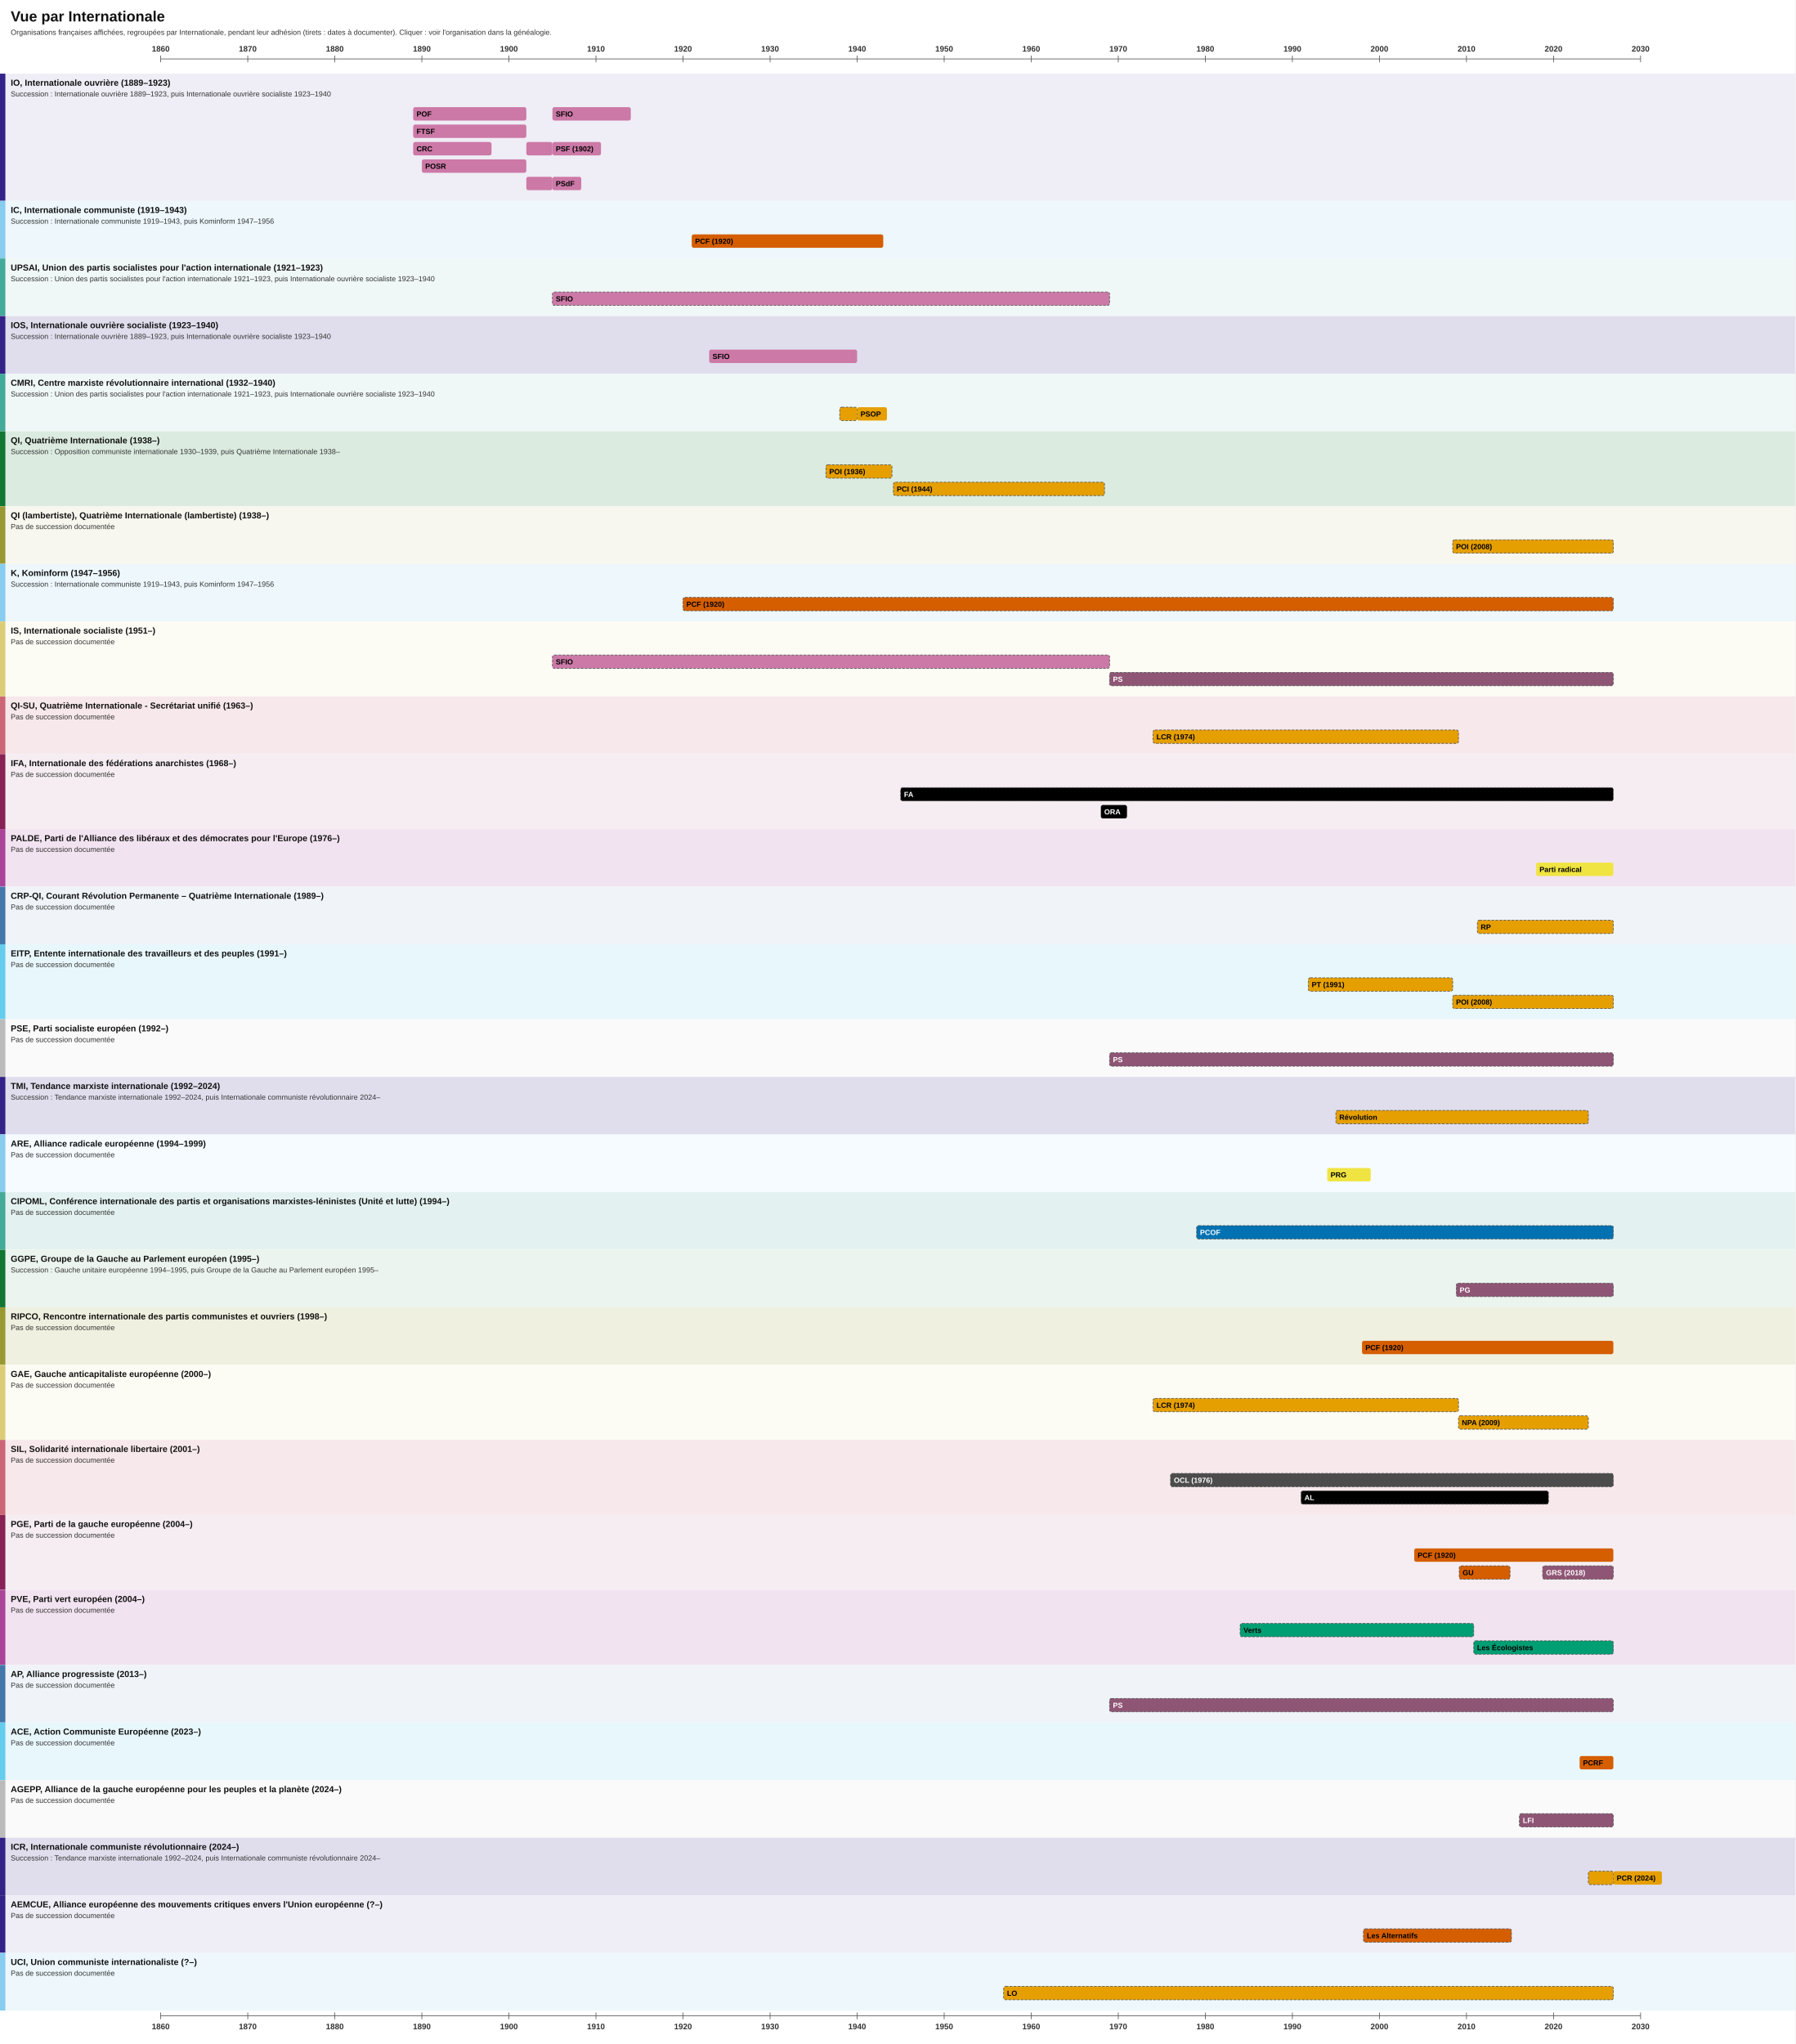
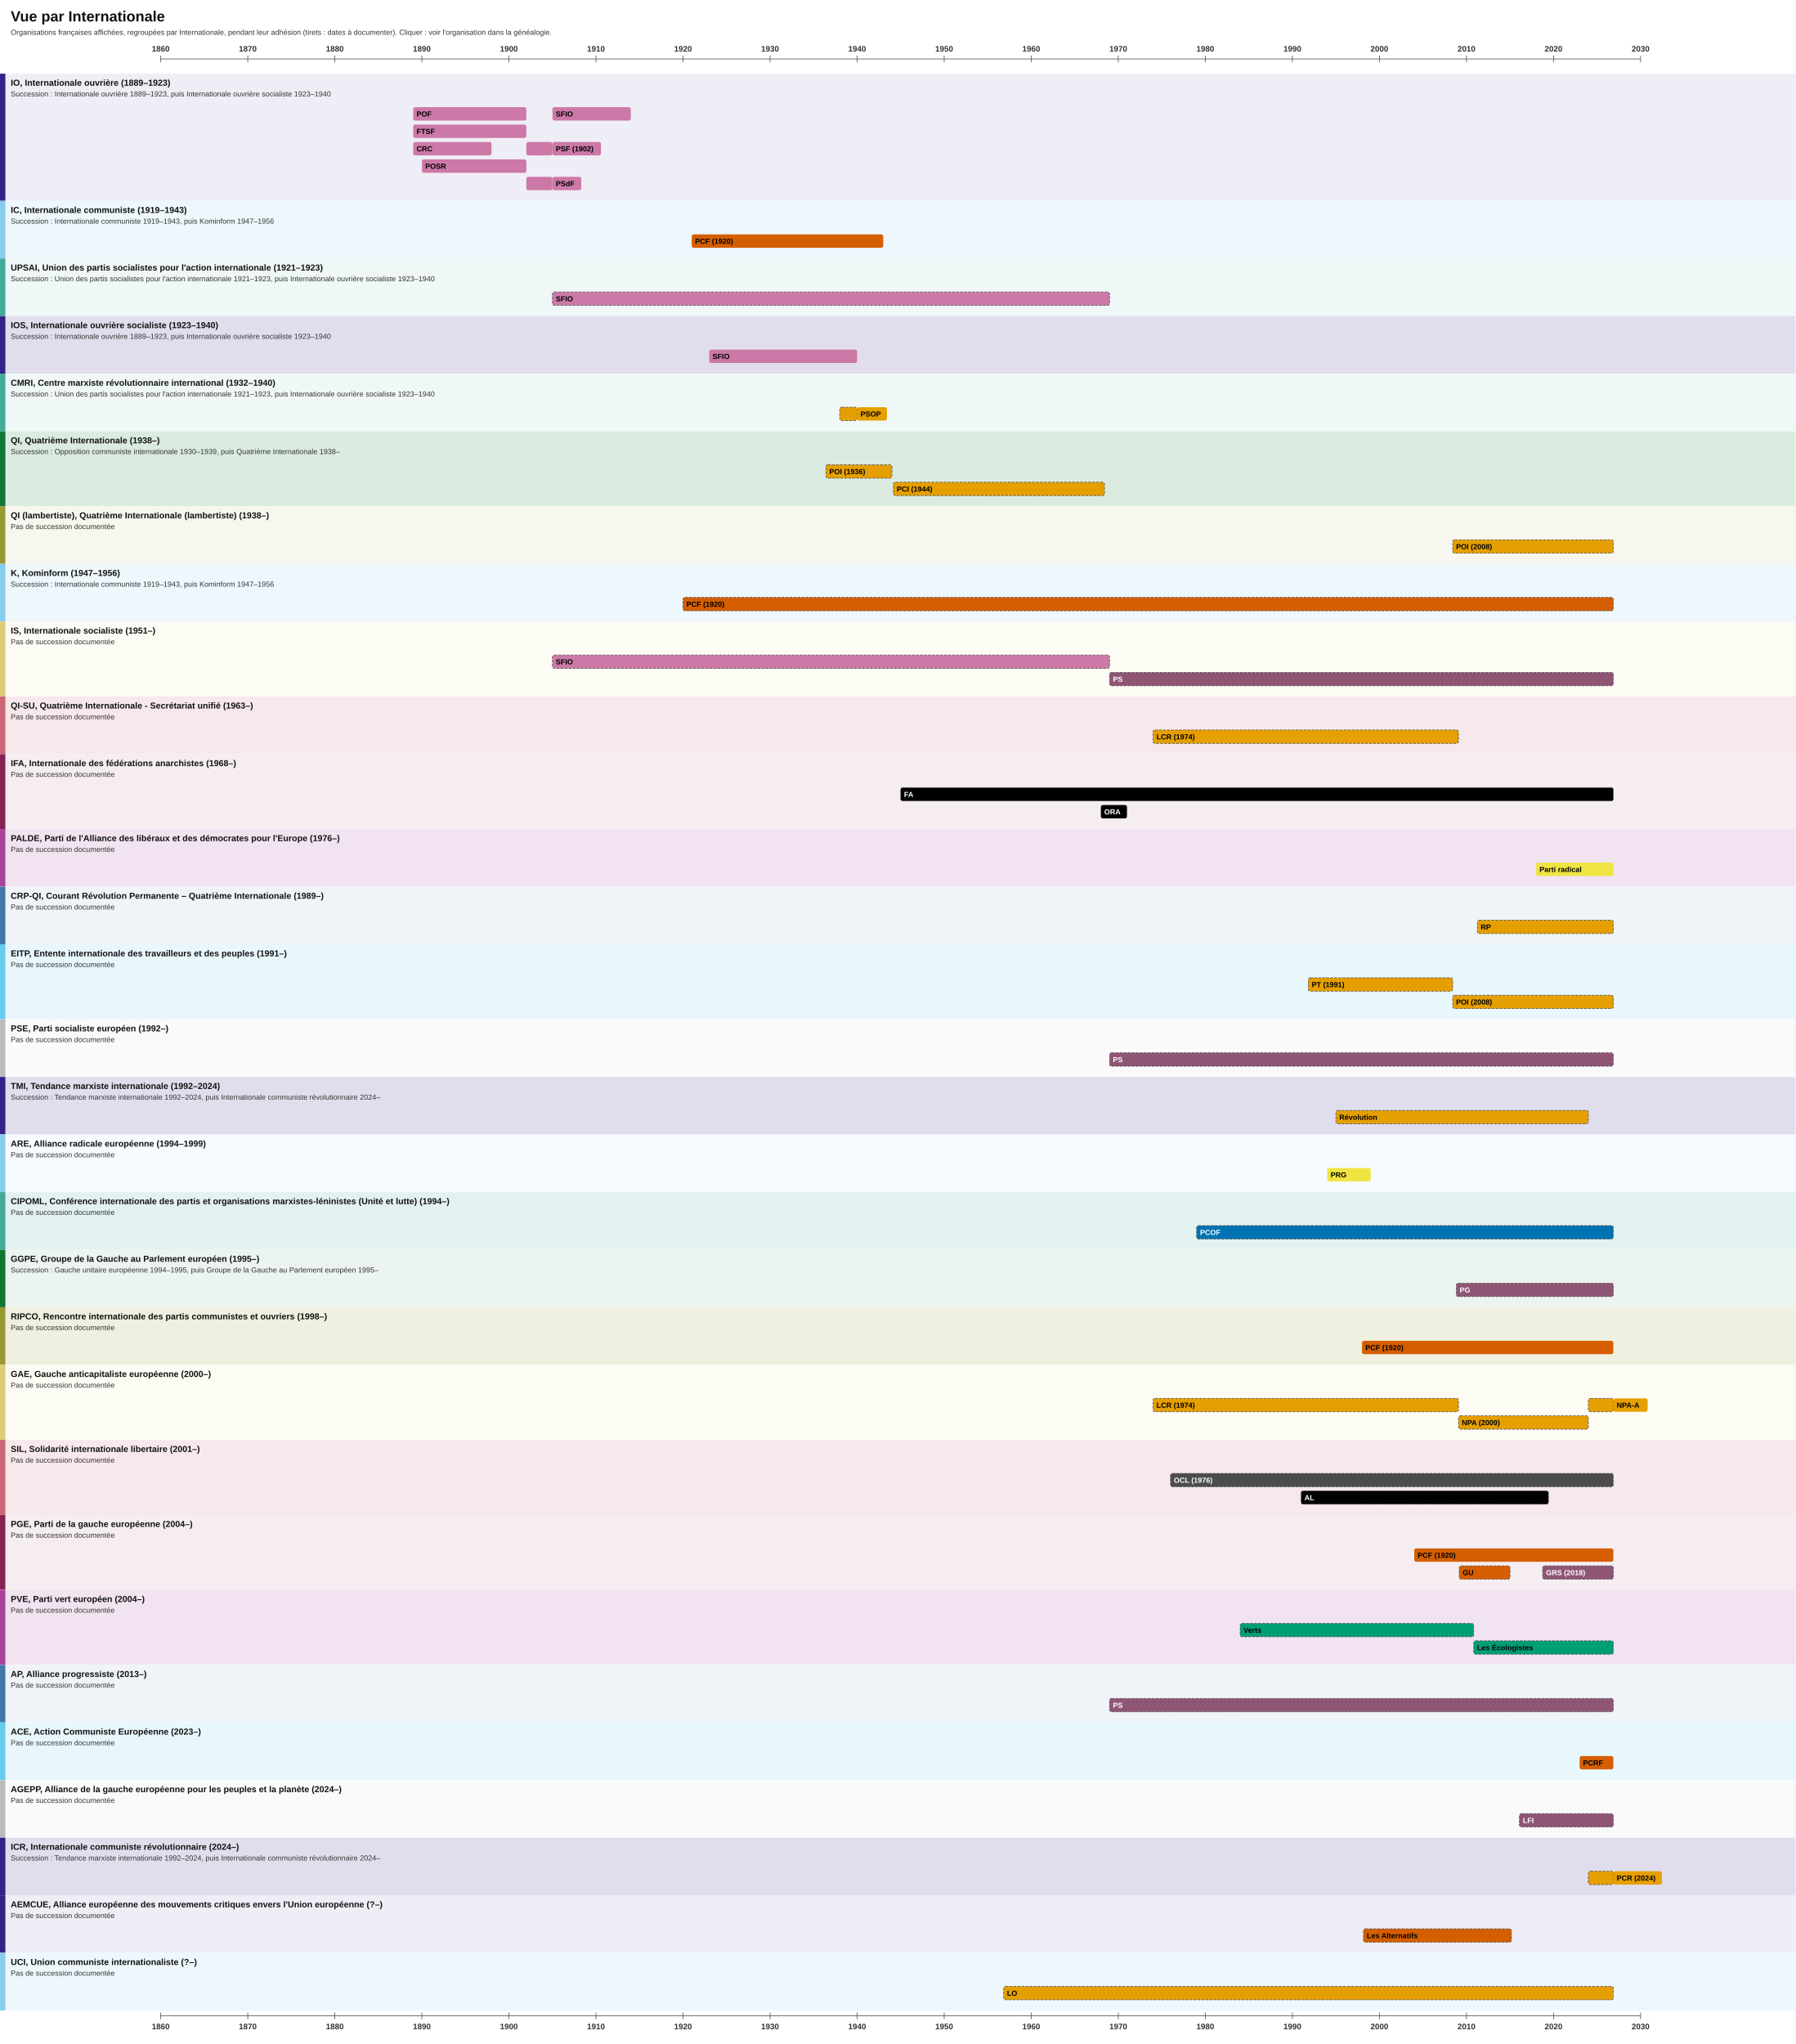
<svg xmlns="http://www.w3.org/2000/svg" id="vue-inter" width="2681" height="3052" viewBox="0 0 2681 3052" font-family="Arial, Helvetica, sans-serif">
  <rect width="2681" height="3052" fill="#FFFFFF" />
  <text x="16.0" y="32.0" font-size="22" font-family="Arial, Helvetica, sans-serif" font-weight="bold" fill="#111111" text-anchor="start" class="legende-t">Vue par Internationale</text>
  <text x="16.0" y="52.0" font-size="11" font-family="Arial, Helvetica, sans-serif" fill="#333333" text-anchor="start" class="legende-t">Organisations françaises affichées, regroupées par Internationale, pendant leur adhésion (tirets : dates à documenter). Cliquer : voir l'organisation dans la généalogie.</text>
  <line x1="240.0" x2="2450.0" y1="88" y2="88" stroke="#555555" />
  <line x1="240.0" x2="2450.0" y1="3010" y2="3010" stroke="#555555" />
  <line x1="240.0" x2="240.0" y1="83" y2="93" stroke="#555555" />
  <text x="240.0" y="77.0" font-size="12" font-family="Arial, Helvetica, sans-serif" font-weight="bold" fill="#333333" text-anchor="middle" class="axe-t">1860</text>
  <line x1="240.0" x2="240.0" y1="3005" y2="3015" stroke="#555555" />
  <text x="240.0" y="3030.0" font-size="12" font-family="Arial, Helvetica, sans-serif" font-weight="bold" fill="#333333" text-anchor="middle" class="axe-t">1860</text>
  <line x1="370.0" x2="370.0" y1="83" y2="93" stroke="#555555" />
  <text x="370.0" y="77.0" font-size="12" font-family="Arial, Helvetica, sans-serif" font-weight="bold" fill="#333333" text-anchor="middle" class="axe-t">1870</text>
  <line x1="370.0" x2="370.0" y1="3005" y2="3015" stroke="#555555" />
  <text x="370.0" y="3030.0" font-size="12" font-family="Arial, Helvetica, sans-serif" font-weight="bold" fill="#333333" text-anchor="middle" class="axe-t">1870</text>
  <line x1="500.0" x2="500.0" y1="83" y2="93" stroke="#555555" />
  <text x="500.0" y="77.0" font-size="12" font-family="Arial, Helvetica, sans-serif" font-weight="bold" fill="#333333" text-anchor="middle" class="axe-t">1880</text>
  <line x1="500.0" x2="500.0" y1="3005" y2="3015" stroke="#555555" />
  <text x="500.0" y="3030.0" font-size="12" font-family="Arial, Helvetica, sans-serif" font-weight="bold" fill="#333333" text-anchor="middle" class="axe-t">1880</text>
  <line x1="630.0" x2="630.0" y1="83" y2="93" stroke="#555555" />
  <text x="630.0" y="77.0" font-size="12" font-family="Arial, Helvetica, sans-serif" font-weight="bold" fill="#333333" text-anchor="middle" class="axe-t">1890</text>
  <line x1="630.0" x2="630.0" y1="3005" y2="3015" stroke="#555555" />
  <text x="630.0" y="3030.0" font-size="12" font-family="Arial, Helvetica, sans-serif" font-weight="bold" fill="#333333" text-anchor="middle" class="axe-t">1890</text>
  <line x1="760.0" x2="760.0" y1="83" y2="93" stroke="#555555" />
  <text x="760.0" y="77.0" font-size="12" font-family="Arial, Helvetica, sans-serif" font-weight="bold" fill="#333333" text-anchor="middle" class="axe-t">1900</text>
  <line x1="760.0" x2="760.0" y1="3005" y2="3015" stroke="#555555" />
  <text x="760.0" y="3030.0" font-size="12" font-family="Arial, Helvetica, sans-serif" font-weight="bold" fill="#333333" text-anchor="middle" class="axe-t">1900</text>
  <line x1="890.0" x2="890.0" y1="83" y2="93" stroke="#555555" />
  <text x="890.0" y="77.0" font-size="12" font-family="Arial, Helvetica, sans-serif" font-weight="bold" fill="#333333" text-anchor="middle" class="axe-t">1910</text>
  <line x1="890.0" x2="890.0" y1="3005" y2="3015" stroke="#555555" />
  <text x="890.0" y="3030.0" font-size="12" font-family="Arial, Helvetica, sans-serif" font-weight="bold" fill="#333333" text-anchor="middle" class="axe-t">1910</text>
  <line x1="1020.0" x2="1020.0" y1="83" y2="93" stroke="#555555" />
  <text x="1020.0" y="77.0" font-size="12" font-family="Arial, Helvetica, sans-serif" font-weight="bold" fill="#333333" text-anchor="middle" class="axe-t">1920</text>
  <line x1="1020.0" x2="1020.0" y1="3005" y2="3015" stroke="#555555" />
  <text x="1020.0" y="3030.0" font-size="12" font-family="Arial, Helvetica, sans-serif" font-weight="bold" fill="#333333" text-anchor="middle" class="axe-t">1920</text>
  <line x1="1150.0" x2="1150.0" y1="83" y2="93" stroke="#555555" />
  <text x="1150.0" y="77.0" font-size="12" font-family="Arial, Helvetica, sans-serif" font-weight="bold" fill="#333333" text-anchor="middle" class="axe-t">1930</text>
  <line x1="1150.0" x2="1150.0" y1="3005" y2="3015" stroke="#555555" />
  <text x="1150.0" y="3030.0" font-size="12" font-family="Arial, Helvetica, sans-serif" font-weight="bold" fill="#333333" text-anchor="middle" class="axe-t">1930</text>
  <line x1="1280.0" x2="1280.0" y1="83" y2="93" stroke="#555555" />
  <text x="1280.0" y="77.0" font-size="12" font-family="Arial, Helvetica, sans-serif" font-weight="bold" fill="#333333" text-anchor="middle" class="axe-t">1940</text>
  <line x1="1280.0" x2="1280.0" y1="3005" y2="3015" stroke="#555555" />
  <text x="1280.0" y="3030.0" font-size="12" font-family="Arial, Helvetica, sans-serif" font-weight="bold" fill="#333333" text-anchor="middle" class="axe-t">1940</text>
  <line x1="1410.0" x2="1410.0" y1="83" y2="93" stroke="#555555" />
  <text x="1410.0" y="77.0" font-size="12" font-family="Arial, Helvetica, sans-serif" font-weight="bold" fill="#333333" text-anchor="middle" class="axe-t">1950</text>
  <line x1="1410.0" x2="1410.0" y1="3005" y2="3015" stroke="#555555" />
  <text x="1410.0" y="3030.0" font-size="12" font-family="Arial, Helvetica, sans-serif" font-weight="bold" fill="#333333" text-anchor="middle" class="axe-t">1950</text>
  <line x1="1540.0" x2="1540.0" y1="83" y2="93" stroke="#555555" />
  <text x="1540.0" y="77.0" font-size="12" font-family="Arial, Helvetica, sans-serif" font-weight="bold" fill="#333333" text-anchor="middle" class="axe-t">1960</text>
  <line x1="1540.0" x2="1540.0" y1="3005" y2="3015" stroke="#555555" />
  <text x="1540.0" y="3030.0" font-size="12" font-family="Arial, Helvetica, sans-serif" font-weight="bold" fill="#333333" text-anchor="middle" class="axe-t">1960</text>
  <line x1="1670.0" x2="1670.0" y1="83" y2="93" stroke="#555555" />
  <text x="1670.0" y="77.0" font-size="12" font-family="Arial, Helvetica, sans-serif" font-weight="bold" fill="#333333" text-anchor="middle" class="axe-t">1970</text>
  <line x1="1670.0" x2="1670.0" y1="3005" y2="3015" stroke="#555555" />
  <text x="1670.0" y="3030.0" font-size="12" font-family="Arial, Helvetica, sans-serif" font-weight="bold" fill="#333333" text-anchor="middle" class="axe-t">1970</text>
  <line x1="1800.0" x2="1800.0" y1="83" y2="93" stroke="#555555" />
  <text x="1800.0" y="77.0" font-size="12" font-family="Arial, Helvetica, sans-serif" font-weight="bold" fill="#333333" text-anchor="middle" class="axe-t">1980</text>
  <line x1="1800.0" x2="1800.0" y1="3005" y2="3015" stroke="#555555" />
  <text x="1800.0" y="3030.0" font-size="12" font-family="Arial, Helvetica, sans-serif" font-weight="bold" fill="#333333" text-anchor="middle" class="axe-t">1980</text>
  <line x1="1930.0" x2="1930.0" y1="83" y2="93" stroke="#555555" />
  <text x="1930.0" y="77.0" font-size="12" font-family="Arial, Helvetica, sans-serif" font-weight="bold" fill="#333333" text-anchor="middle" class="axe-t">1990</text>
  <line x1="1930.0" x2="1930.0" y1="3005" y2="3015" stroke="#555555" />
  <text x="1930.0" y="3030.0" font-size="12" font-family="Arial, Helvetica, sans-serif" font-weight="bold" fill="#333333" text-anchor="middle" class="axe-t">1990</text>
  <line x1="2060.0" x2="2060.0" y1="83" y2="93" stroke="#555555" />
  <text x="2060.0" y="77.0" font-size="12" font-family="Arial, Helvetica, sans-serif" font-weight="bold" fill="#333333" text-anchor="middle" class="axe-t">2000</text>
  <line x1="2060.0" x2="2060.0" y1="3005" y2="3015" stroke="#555555" />
  <text x="2060.0" y="3030.0" font-size="12" font-family="Arial, Helvetica, sans-serif" font-weight="bold" fill="#333333" text-anchor="middle" class="axe-t">2000</text>
  <line x1="2190.0" x2="2190.0" y1="83" y2="93" stroke="#555555" />
  <text x="2190.0" y="77.0" font-size="12" font-family="Arial, Helvetica, sans-serif" font-weight="bold" fill="#333333" text-anchor="middle" class="axe-t">2010</text>
  <line x1="2190.0" x2="2190.0" y1="3005" y2="3015" stroke="#555555" />
  <text x="2190.0" y="3030.0" font-size="12" font-family="Arial, Helvetica, sans-serif" font-weight="bold" fill="#333333" text-anchor="middle" class="axe-t">2010</text>
  <line x1="2320.0" x2="2320.0" y1="83" y2="93" stroke="#555555" />
  <text x="2320.0" y="77.0" font-size="12" font-family="Arial, Helvetica, sans-serif" font-weight="bold" fill="#333333" text-anchor="middle" class="axe-t">2020</text>
  <line x1="2320.0" x2="2320.0" y1="3005" y2="3015" stroke="#555555" />
  <text x="2320.0" y="3030.0" font-size="12" font-family="Arial, Helvetica, sans-serif" font-weight="bold" fill="#333333" text-anchor="middle" class="axe-t">2020</text>
  <line x1="2450.0" x2="2450.0" y1="83" y2="93" stroke="#555555" />
  <text x="2450.0" y="77.0" font-size="12" font-family="Arial, Helvetica, sans-serif" font-weight="bold" fill="#333333" text-anchor="middle" class="axe-t">2030</text>
  <line x1="2450.0" x2="2450.0" y1="3005" y2="3015" stroke="#555555" />
  <text x="2450.0" y="3030.0" font-size="12" font-family="Arial, Helvetica, sans-serif" font-weight="bold" fill="#333333" text-anchor="middle" class="axe-t">2030</text>
  <g class="bande-inter" data-intl="Q188592">
    <rect x="0" y="110" width="2681" height="190" fill="#EFEDF5" />
    <rect x="0" y="110" width="8" height="190" fill="#332288" />
    <text x="16.0" y="128.0" font-size="13" font-family="Arial, Helvetica, sans-serif" font-weight="bold" fill="#111111" text-anchor="start" class="voie-t">IO, Internationale ouvrière (1889–1923)</text>
    <text x="16.0" y="144.0" font-size="11" font-family="Arial, Helvetica, sans-serif" fill="#333333" text-anchor="start" class="voie-t">Succession : Internationale ouvrière 1889–1923, puis Internationale ouvrière socialiste 1923–1940</text>
    <a href="arbre.html#Q2451197">
      <g class="membre" data-id="Q2451197">
        <rect x="617.00" y="160.00" width="169.00" height="20" rx="3" fill="#CC79A7" />
        <text x="622.0" y="174.0" font-size="11" font-family="Arial, Helvetica, sans-serif" font-weight="bold" fill="#000000" text-anchor="start" class="tag-t">POF</text>
      </g>
    </a>
    <a href="arbre.html#Q3091718">
      <g class="membre" data-id="Q3091718">
        <rect x="617.00" y="186.00" width="169.00" height="20" rx="3" fill="#CC79A7" />
        <text x="622.0" y="200.0" font-size="11" font-family="Arial, Helvetica, sans-serif" font-weight="bold" fill="#000000" text-anchor="start" class="tag-t">FTSF</text>
      </g>
    </a>
    <a href="arbre.html#Q928279">
      <g class="membre" data-id="Q928279">
        <rect x="617.00" y="212.00" width="117.00" height="20" rx="3" fill="#CC79A7" />
        <text x="622.0" y="226.0" font-size="11" font-family="Arial, Helvetica, sans-serif" font-weight="bold" fill="#000000" text-anchor="start" class="tag-t">CRC</text>
      </g>
    </a>
    <a href="arbre.html#Q2705289">
      <g class="membre" data-id="Q2705289">
        <rect x="630.00" y="238.00" width="156.00" height="20" rx="3" fill="#CC79A7" />
        <text x="635.0" y="252.0" font-size="11" font-family="Arial, Helvetica, sans-serif" font-weight="bold" fill="#000000" text-anchor="start" class="tag-t">POSR</text>
      </g>
    </a>
    <a href="arbre.html#Q2379359">
      <g class="membre" data-id="Q2379359">
        <rect x="786.00" y="212.00" width="39.00" height="20" rx="3" fill="#CC79A7" />
        <rect x="825.00" y="212.00" width="72.50" height="20" rx="3" fill="#CC79A7" />
        <text x="830.0" y="226.0" font-size="11" font-family="Arial, Helvetica, sans-serif" font-weight="bold" fill="#000000" text-anchor="start" class="tag-t">PSF (1902)</text>
      </g>
    </a>
    <a href="arbre.html#Q3176156">
      <g class="membre" data-id="Q3176156">
        <rect x="786.00" y="264.00" width="39.00" height="20" rx="3" fill="#CC79A7" />
        <rect x="825.00" y="264.00" width="43.02" height="20" rx="3" fill="#CC79A7" />
        <text x="830.0" y="278.0" font-size="11" font-family="Arial, Helvetica, sans-serif" font-weight="bold" fill="#000000" text-anchor="start" class="tag-t">PSdF</text>
      </g>
    </a>
    <a href="arbre.html#Q1332068">
      <g class="membre" data-id="Q1332068">
        <rect x="825.00" y="160.00" width="117.00" height="20" rx="3" fill="#CC79A7" />
        <text x="830.0" y="174.0" font-size="11" font-family="Arial, Helvetica, sans-serif" font-weight="bold" fill="#000000" text-anchor="start" class="tag-t">SFIO</text>
      </g>
    </a>
  </g>
  <g class="bande-inter" data-intl="Q163931">
    <rect x="0" y="300" width="2681" height="86" fill="#EDF7FC" />
    <rect x="0" y="300" width="8" height="86" fill="#88CCEE" />
    <text x="16.0" y="318.0" font-size="13" font-family="Arial, Helvetica, sans-serif" font-weight="bold" fill="#111111" text-anchor="start" class="voie-t">IC, Internationale communiste (1919–1943)</text>
    <text x="16.0" y="334.0" font-size="11" font-family="Arial, Helvetica, sans-serif" fill="#333333" text-anchor="start" class="voie-t">Succession : Internationale communiste 1919–1943, puis Kominform 1947–1956</text>
    <a href="arbre.html#Q192821">
      <g class="membre" data-id="Q192821">
        <rect x="1033.00" y="350.00" width="286.00" height="20" rx="3" fill="#D55E00" />
        <text x="1038.0" y="364.0" font-size="11" font-family="Arial, Helvetica, sans-serif" font-weight="bold" fill="#000000" text-anchor="start" class="tag-t">PCF (1920)</text>
      </g>
    </a>
  </g>
  <g class="bande-inter" data-intl="Q698677">
    <rect x="0" y="386" width="2681" height="86" fill="#F0F8F7" />
    <rect x="0" y="386" width="8" height="86" fill="#44AA99" />
    <text x="16.0" y="404.0" font-size="13" font-family="Arial, Helvetica, sans-serif" font-weight="bold" fill="#111111" text-anchor="start" class="voie-t">UPSAI, Union des partis socialistes pour l'action internationale (1921–1923)</text>
    <text x="16.0" y="420.0" font-size="11" font-family="Arial, Helvetica, sans-serif" fill="#333333" text-anchor="start" class="voie-t">Succession : Union des partis socialistes pour l'action internationale 1921–1923, puis Internationale ouvrière socialiste 1923–1940</text>
    <a href="arbre.html#Q1332068">
      <g class="membre" data-id="Q1332068">
        <rect x="825.00" y="436.00" width="832.00" height="20" rx="3" fill="#CC79A7" stroke="#555555" stroke-dasharray="4 2" />
        <text x="830.0" y="450.0" font-size="11" font-family="Arial, Helvetica, sans-serif" font-weight="bold" fill="#000000" text-anchor="start" class="tag-t">SFIO</text>
      </g>
    </a>
  </g>
  <g class="bande-inter" data-intl="Q703593">
    <rect x="0" y="472" width="2681" height="86" fill="#E0DEED" />
    <rect x="0" y="472" width="8" height="86" fill="#332288" />
    <text x="16.0" y="490.0" font-size="13" font-family="Arial, Helvetica, sans-serif" font-weight="bold" fill="#111111" text-anchor="start" class="voie-t">IOS, Internationale ouvrière socialiste (1923–1940)</text>
    <text x="16.0" y="506.0" font-size="11" font-family="Arial, Helvetica, sans-serif" fill="#333333" text-anchor="start" class="voie-t">Succession : Internationale ouvrière 1889–1923, puis Internationale ouvrière socialiste 1923–1940</text>
    <a href="arbre.html#Q1332068">
      <g class="membre" data-id="Q1332068">
        <rect x="1059.00" y="522.00" width="221.00" height="20" rx="3" fill="#CC79A7" />
        <text x="1064.0" y="536.0" font-size="11" font-family="Arial, Helvetica, sans-serif" font-weight="bold" fill="#000000" text-anchor="start" class="tag-t">SFIO</text>
      </g>
    </a>
  </g>
  <g class="bande-inter" data-intl="Q1423578">
    <rect x="0" y="558" width="2681" height="86" fill="#F0F8F7" />
    <rect x="0" y="558" width="8" height="86" fill="#44AA99" />
    <text x="16.0" y="576.0" font-size="13" font-family="Arial, Helvetica, sans-serif" font-weight="bold" fill="#111111" text-anchor="start" class="voie-t">CMRI, Centre marxiste révolutionnaire international (1932–1940)</text>
    <text x="16.0" y="592.0" font-size="11" font-family="Arial, Helvetica, sans-serif" fill="#333333" text-anchor="start" class="voie-t">Succession : Union des partis socialistes pour l'action internationale 1921–1923, puis Internationale ouvrière socialiste 1923–1940</text>
    <a href="arbre.html#Q3366769">
      <g class="membre" data-id="Q3366769">
        <rect x="1254.00" y="608.00" width="26.00" height="20" rx="3" fill="#E69F00" stroke="#555555" stroke-dasharray="4 2" />
        <rect x="1280.00" y="608.00" width="44.56" height="20" rx="3" fill="#E69F00" />
        <text x="1285.0" y="622.0" font-size="11" font-family="Arial, Helvetica, sans-serif" font-weight="bold" fill="#000000" text-anchor="start" class="tag-t">PSOP</text>
      </g>
    </a>
  </g>
  <g class="bande-inter" data-intl="Q206682">
    <rect x="0" y="644" width="2681" height="112" fill="#DBEBE0" />
    <rect x="0" y="644" width="8" height="112" fill="#117733" />
    <text x="16.0" y="662.0" font-size="13" font-family="Arial, Helvetica, sans-serif" font-weight="bold" fill="#111111" text-anchor="start" class="voie-t">QI, Quatrième Internationale (1938–)</text>
    <text x="16.0" y="678.0" font-size="11" font-family="Arial, Helvetica, sans-serif" fill="#333333" text-anchor="start" class="voie-t">Succession : Opposition communiste internationale 1930–1939, puis Quatrième Internationale 1938–</text>
    <a href="arbre.html#Q538664">
      <g class="membre" data-id="Q538664">
        <rect x="1233.42" y="694.00" width="98.58" height="20" rx="3" fill="#E69F00" stroke="#555555" stroke-dasharray="4 2" />
        <text x="1238.4" y="708.0" font-size="11" font-family="Arial, Helvetica, sans-serif" font-weight="bold" fill="#000000" text-anchor="start" class="tag-t">POI (1936)</text>
      </g>
    </a>
    <a href="arbre.html#Q1393793">
      <g class="membre" data-id="Q1393793">
        <rect x="1334.17" y="720.00" width="315.25" height="20" rx="3" fill="#E69F00" stroke="#555555" stroke-dasharray="4 2" />
        <text x="1339.2" y="734.0" font-size="11" font-family="Arial, Helvetica, sans-serif" font-weight="bold" fill="#000000" text-anchor="start" class="tag-t">PCI (1944)</text>
      </g>
    </a>
  </g>
  <g class="bande-inter" data-intl="Q1984016">
    <rect x="0" y="756" width="2681" height="86" fill="#F7F7EF" />
    <rect x="0" y="756" width="8" height="86" fill="#999933" />
    <text x="16.0" y="774.0" font-size="13" font-family="Arial, Helvetica, sans-serif" font-weight="bold" fill="#111111" text-anchor="start" class="voie-t">QI (lambertiste), Quatrième Internationale (lambertiste) (1938–)</text>
    <text x="16.0" y="790.0" font-size="11" font-family="Arial, Helvetica, sans-serif" fill="#333333" text-anchor="start" class="voie-t">Pas de succession documentée</text>
    <a href="arbre.html#Q2638999">
      <g class="membre" data-id="Q2638999">
        <rect x="2169.42" y="806.00" width="239.92" height="20" rx="3" fill="#E69F00" stroke="#555555" stroke-dasharray="4 2" />
        <text x="2174.4" y="820.0" font-size="11" font-family="Arial, Helvetica, sans-serif" font-weight="bold" fill="#000000" text-anchor="start" class="tag-t">POI (2008)</text>
      </g>
    </a>
  </g>
  <g class="bande-inter" data-intl="Q183533">
    <rect x="0" y="842" width="2681" height="86" fill="#EDF7FC" />
    <rect x="0" y="842" width="8" height="86" fill="#88CCEE" />
    <text x="16.0" y="860.0" font-size="13" font-family="Arial, Helvetica, sans-serif" font-weight="bold" fill="#111111" text-anchor="start" class="voie-t">K, Kominform (1947–1956)</text>
    <text x="16.0" y="876.0" font-size="11" font-family="Arial, Helvetica, sans-serif" fill="#333333" text-anchor="start" class="voie-t">Succession : Internationale communiste 1919–1943, puis Kominform 1947–1956</text>
    <a href="arbre.html#Q192821">
      <g class="membre" data-id="Q192821">
        <rect x="1020.00" y="892.00" width="1389.33" height="20" rx="3" fill="#D55E00" stroke="#555555" stroke-dasharray="4 2" />
        <text x="1025.0" y="906.0" font-size="11" font-family="Arial, Helvetica, sans-serif" font-weight="bold" fill="#000000" text-anchor="start" class="tag-t">PCF (1920)</text>
      </g>
    </a>
  </g>
  <g class="bande-inter" data-intl="Q159454">
    <rect x="0" y="928" width="2681" height="112" fill="#FCFBF4" />
    <rect x="0" y="928" width="8" height="112" fill="#DDCC77" />
    <text x="16.0" y="946.0" font-size="13" font-family="Arial, Helvetica, sans-serif" font-weight="bold" fill="#111111" text-anchor="start" class="voie-t">IS, Internationale socialiste (1951–)</text>
    <text x="16.0" y="962.0" font-size="11" font-family="Arial, Helvetica, sans-serif" fill="#333333" text-anchor="start" class="voie-t">Pas de succession documentée</text>
    <a href="arbre.html#Q1332068">
      <g class="membre" data-id="Q1332068">
        <rect x="825.00" y="978.00" width="832.00" height="20" rx="3" fill="#CC79A7" stroke="#555555" stroke-dasharray="4 2" />
        <text x="830.0" y="992.0" font-size="11" font-family="Arial, Helvetica, sans-serif" font-weight="bold" fill="#000000" text-anchor="start" class="tag-t">SFIO</text>
      </g>
    </a>
    <a href="arbre.html#Q170972">
      <g class="membre" data-id="Q170972">
        <rect x="1657.00" y="1004.00" width="752.33" height="20" rx="3" fill="#8F5575" stroke="#555555" stroke-dasharray="4 2" />
        <text x="1662.0" y="1018.0" font-size="11" font-family="Arial, Helvetica, sans-serif" font-weight="bold" fill="#FFFFFF" text-anchor="start" class="tag-t">PS</text>
      </g>
    </a>
  </g>
  <g class="bande-inter" data-intl="Q2634710">
    <rect x="0" y="1040" width="2681" height="86" fill="#F7E8EB" />
    <rect x="0" y="1040" width="8" height="86" fill="#CC6677" />
    <text x="16.0" y="1058.0" font-size="13" font-family="Arial, Helvetica, sans-serif" font-weight="bold" fill="#111111" text-anchor="start" class="voie-t">QI-SU, Quatrième Internationale - Secrétariat unifié (1963–)</text>
    <text x="16.0" y="1074.0" font-size="11" font-family="Arial, Helvetica, sans-serif" fill="#333333" text-anchor="start" class="voie-t">Pas de succession documentée</text>
    <a href="arbre.html#Q862627">
      <g class="membre" data-id="Q862627">
        <rect x="1722.00" y="1090.00" width="456.08" height="20" rx="3" fill="#E69F00" stroke="#555555" stroke-dasharray="4 2" />
        <text x="1727.0" y="1104.0" font-size="11" font-family="Arial, Helvetica, sans-serif" font-weight="bold" fill="#000000" text-anchor="start" class="tag-t">LCR (1974)</text>
      </g>
    </a>
  </g>
  <g class="bande-inter" data-intl="Q133795">
    <rect x="0" y="1126" width="2681" height="112" fill="#F5EDF1" />
    <rect x="0" y="1126" width="8" height="112" fill="#882255" />
    <text x="16.0" y="1144.0" font-size="13" font-family="Arial, Helvetica, sans-serif" font-weight="bold" fill="#111111" text-anchor="start" class="voie-t">IFA, Internationale des fédérations anarchistes (1968–)</text>
    <text x="16.0" y="1160.0" font-size="11" font-family="Arial, Helvetica, sans-serif" fill="#333333" text-anchor="start" class="voie-t">Pas de succession documentée</text>
    <a href="arbre.html#Q3091443">
      <g class="membre" data-id="Q3091443">
        <rect x="1345.00" y="1176.00" width="1064.33" height="20" rx="3" fill="#000000" stroke="#555555" stroke-dasharray="4 2" />
        <text x="1350.0" y="1190.0" font-size="11" font-family="Arial, Helvetica, sans-serif" font-weight="bold" fill="#FFFFFF" text-anchor="start" class="tag-t">FA</text>
      </g>
    </a>
    <a href="arbre.html#Q3356082">
      <g class="membre" data-id="Q3356082">
        <rect x="1644.00" y="1202.00" width="39.00" height="20" rx="3" fill="#000000" />
        <text x="1649.0" y="1216.0" font-size="11" font-family="Arial, Helvetica, sans-serif" font-weight="bold" fill="#FFFFFF" text-anchor="start" class="tag-t">ORA</text>
      </g>
    </a>
  </g>
  <g class="bande-inter" data-intl="Q25079">
    <rect x="0" y="1238" width="2681" height="86" fill="#F2E3F0" />
    <rect x="0" y="1238" width="8" height="86" fill="#AA4499" />
    <text x="16.0" y="1256.0" font-size="13" font-family="Arial, Helvetica, sans-serif" font-weight="bold" fill="#111111" text-anchor="start" class="voie-t">PALDE, Parti de l'Alliance des libéraux et des démocrates pour l'Europe (1976–)</text>
    <text x="16.0" y="1272.0" font-size="11" font-family="Arial, Helvetica, sans-serif" fill="#333333" text-anchor="start" class="voie-t">Pas de succession documentée</text>
    <a href="arbre.html#Q1542710">
      <g class="membre" data-id="Q1542710">
        <rect x="2294.00" y="1288.00" width="115.33" height="20" rx="3" fill="#F0E442" />
        <text x="2299.0" y="1302.0" font-size="11" font-family="Arial, Helvetica, sans-serif" font-weight="bold" fill="#000000" text-anchor="start" class="tag-t">Parti radical</text>
      </g>
    </a>
  </g>
  <g class="bande-inter" data-intl="Q2455815">
    <rect x="0" y="1324" width="2681" height="86" fill="#F0F4F8" />
    <rect x="0" y="1324" width="8" height="86" fill="#4477AA" />
    <text x="16.0" y="1342.0" font-size="13" font-family="Arial, Helvetica, sans-serif" font-weight="bold" fill="#111111" text-anchor="start" class="voie-t">CRP-QI, Courant Révolution Permanente – Quatrième Internationale (1989–)</text>
    <text x="16.0" y="1358.0" font-size="11" font-family="Arial, Helvetica, sans-serif" fill="#333333" text-anchor="start" class="voie-t">Pas de succession documentée</text>
    <a href="arbre.html#Q22981822">
      <g class="membre" data-id="Q22981822">
        <rect x="2206.25" y="1374.00" width="203.08" height="20" rx="3" fill="#E69F00" stroke="#555555" stroke-dasharray="4 2" />
        <text x="2211.2" y="1388.0" font-size="11" font-family="Arial, Helvetica, sans-serif" font-weight="bold" fill="#000000" text-anchor="start" class="tag-t">RP</text>
      </g>
    </a>
  </g>
  <g class="bande-inter" data-intl="Q3055019">
    <rect x="0" y="1410" width="2681" height="112" fill="#E8F7FC" />
    <rect x="0" y="1410" width="8" height="112" fill="#66CCEE" />
    <text x="16.0" y="1428.0" font-size="13" font-family="Arial, Helvetica, sans-serif" font-weight="bold" fill="#111111" text-anchor="start" class="voie-t">EITP, Entente internationale des travailleurs et des peuples (1991–)</text>
    <text x="16.0" y="1444.0" font-size="11" font-family="Arial, Helvetica, sans-serif" fill="#333333" text-anchor="start" class="voie-t">Pas de succession documentée</text>
    <a href="arbre.html#Q628594">
      <g class="membre" data-id="Q628594">
        <rect x="1953.83" y="1460.00" width="215.58" height="20" rx="3" fill="#E69F00" stroke="#555555" stroke-dasharray="4 2" />
        <text x="1958.8" y="1474.0" font-size="11" font-family="Arial, Helvetica, sans-serif" font-weight="bold" fill="#000000" text-anchor="start" class="tag-t">PT (1991)</text>
      </g>
    </a>
    <a href="arbre.html#Q2638999">
      <g class="membre" data-id="Q2638999">
        <rect x="2169.42" y="1486.00" width="239.92" height="20" rx="3" fill="#E69F00" stroke="#555555" stroke-dasharray="4 2" />
        <text x="2174.4" y="1500.0" font-size="11" font-family="Arial, Helvetica, sans-serif" font-weight="bold" fill="#000000" text-anchor="start" class="tag-t">POI (2008)</text>
      </g>
    </a>
  </g>
  <g class="bande-inter" data-intl="Q220945">
    <rect x="0" y="1522" width="2681" height="86" fill="#FAFAFA" />
    <rect x="0" y="1522" width="8" height="86" fill="#BBBBBB" />
    <text x="16.0" y="1540.0" font-size="13" font-family="Arial, Helvetica, sans-serif" font-weight="bold" fill="#111111" text-anchor="start" class="voie-t">PSE, Parti socialiste européen (1992–)</text>
    <text x="16.0" y="1556.0" font-size="11" font-family="Arial, Helvetica, sans-serif" fill="#333333" text-anchor="start" class="voie-t">Pas de succession documentée</text>
    <a href="arbre.html#Q170972">
      <g class="membre" data-id="Q170972">
        <rect x="1657.00" y="1572.00" width="752.33" height="20" rx="3" fill="#8F5575" stroke="#555555" stroke-dasharray="4 2" />
        <text x="1662.0" y="1586.0" font-size="11" font-family="Arial, Helvetica, sans-serif" font-weight="bold" fill="#FFFFFF" text-anchor="start" class="tag-t">PS</text>
      </g>
    </a>
  </g>
  <g class="bande-inter" data-intl="Q1631185">
    <rect x="0" y="1608" width="2681" height="86" fill="#E0DEED" />
    <rect x="0" y="1608" width="8" height="86" fill="#332288" />
    <text x="16.0" y="1626.0" font-size="13" font-family="Arial, Helvetica, sans-serif" font-weight="bold" fill="#111111" text-anchor="start" class="voie-t">TMI, Tendance marxiste internationale (1992–2024)</text>
    <text x="16.0" y="1642.0" font-size="11" font-family="Arial, Helvetica, sans-serif" fill="#333333" text-anchor="start" class="voie-t">Succession : Tendance marxiste internationale 1992–2024, puis Internationale communiste révolutionnaire 2024–</text>
    <a href="arbre.html#fr:Révolution (Tendance marxiste internationale)">
      <g class="membre" data-id="fr:Révolution (Tendance marxiste internationale)">
        <rect x="1995.00" y="1658.00" width="377.00" height="20" rx="3" fill="#E69F00" stroke="#555555" stroke-dasharray="4 2" />
        <text x="2000.0" y="1672.0" font-size="11" font-family="Arial, Helvetica, sans-serif" font-weight="bold" fill="#000000" text-anchor="start" class="tag-t">Révolution</text>
      </g>
    </a>
  </g>
  <g class="bande-inter" data-intl="Q1651405">
    <rect x="0" y="1694" width="2681" height="86" fill="#F5FBFE" />
    <rect x="0" y="1694" width="8" height="86" fill="#88CCEE" />
    <text x="16.0" y="1712.0" font-size="13" font-family="Arial, Helvetica, sans-serif" font-weight="bold" fill="#111111" text-anchor="start" class="voie-t">ARE, Alliance radicale européenne (1994–1999)</text>
    <text x="16.0" y="1728.0" font-size="11" font-family="Arial, Helvetica, sans-serif" fill="#333333" text-anchor="start" class="voie-t">Pas de succession documentée</text>
    <a href="arbre.html#Q427965">
      <g class="membre" data-id="Q427965">
        <rect x="1982.00" y="1744.00" width="65.00" height="20" rx="3" fill="#F0E442" />
        <text x="1987.0" y="1758.0" font-size="11" font-family="Arial, Helvetica, sans-serif" font-weight="bold" fill="#000000" text-anchor="start" class="tag-t">PRG</text>
      </g>
    </a>
  </g>
  <g class="bande-inter" data-intl="Q622227">
    <rect x="0" y="1780" width="2681" height="86" fill="#E3F2F0" />
    <rect x="0" y="1780" width="8" height="86" fill="#44AA99" />
    <text x="16.0" y="1798.0" font-size="13" font-family="Arial, Helvetica, sans-serif" font-weight="bold" fill="#111111" text-anchor="start" class="voie-t">CIPOML, Conférence internationale des partis et organisations marxistes-léninistes (Unité et lutte) (1994–)</text>
    <text x="16.0" y="1814.0" font-size="11" font-family="Arial, Helvetica, sans-serif" fill="#333333" text-anchor="start" class="voie-t">Pas de succession documentée</text>
    <a href="arbre.html#Q3366206">
      <g class="membre" data-id="Q3366206">
        <rect x="1787.00" y="1830.00" width="622.33" height="20" rx="3" fill="#0072B2" stroke="#555555" stroke-dasharray="4 2" />
        <text x="1792.0" y="1844.0" font-size="11" font-family="Arial, Helvetica, sans-serif" font-weight="bold" fill="#FFFFFF" text-anchor="start" class="tag-t">PCOF</text>
      </g>
    </a>
  </g>
  <g class="bande-inter" data-intl="Q753711">
    <rect x="0" y="1866" width="2681" height="86" fill="#ECF4EF" />
    <rect x="0" y="1866" width="8" height="86" fill="#117733" />
    <text x="16.0" y="1884.0" font-size="13" font-family="Arial, Helvetica, sans-serif" font-weight="bold" fill="#111111" text-anchor="start" class="voie-t">GGPE, Groupe de la Gauche au Parlement européen (1995–)</text>
    <text x="16.0" y="1900.0" font-size="11" font-family="Arial, Helvetica, sans-serif" fill="#333333" text-anchor="start" class="voie-t">Succession : Gauche unitaire européenne 1994–1995, puis Groupe de la Gauche au Parlement européen 1995–</text>
    <a href="arbre.html#Q922707">
      <g class="membre" data-id="Q922707">
        <rect x="2174.83" y="1916.00" width="234.50" height="20" rx="3" fill="#8F5575" stroke="#555555" stroke-dasharray="4 2" />
        <text x="2179.8" y="1930.0" font-size="11" font-family="Arial, Helvetica, sans-serif" font-weight="bold" fill="#FFFFFF" text-anchor="start" class="tag-t">PG</text>
      </g>
    </a>
  </g>
  <g class="bande-inter" data-intl="Q2440449">
    <rect x="0" y="1952" width="2681" height="86" fill="#F0F0E0" />
    <rect x="0" y="1952" width="8" height="86" fill="#999933" />
    <text x="16.0" y="1970.0" font-size="13" font-family="Arial, Helvetica, sans-serif" font-weight="bold" fill="#111111" text-anchor="start" class="voie-t">RIPCO, Rencontre internationale des partis communistes et ouvriers (1998–)</text>
    <text x="16.0" y="1986.0" font-size="11" font-family="Arial, Helvetica, sans-serif" fill="#333333" text-anchor="start" class="voie-t">Pas de succession documentée</text>
    <a href="arbre.html#Q192821">
      <g class="membre" data-id="Q192821">
        <rect x="2034.00" y="2002.00" width="375.33" height="20" rx="3" fill="#D55E00" />
        <text x="2039.0" y="2016.0" font-size="11" font-family="Arial, Helvetica, sans-serif" font-weight="bold" fill="#000000" text-anchor="start" class="tag-t">PCF (1920)</text>
      </g>
    </a>
  </g>
  <g class="bande-inter" data-intl="Q1377231">
    <rect x="0" y="2038" width="2681" height="112" fill="#FCFBF4" />
    <rect x="0" y="2038" width="8" height="112" fill="#DDCC77" />
    <text x="16.0" y="2056.0" font-size="13" font-family="Arial, Helvetica, sans-serif" font-weight="bold" fill="#111111" text-anchor="start" class="voie-t">GAE, Gauche anticapitaliste européenne (2000–)</text>
    <text x="16.0" y="2072.0" font-size="11" font-family="Arial, Helvetica, sans-serif" fill="#333333" text-anchor="start" class="voie-t">Pas de succession documentée</text>
    <a href="arbre.html#Q862627">
      <g class="membre" data-id="Q862627">
        <rect x="1722.00" y="2088.00" width="456.08" height="20" rx="3" fill="#E69F00" stroke="#555555" stroke-dasharray="4 2" />
        <text x="1727.0" y="2102.0" font-size="11" font-family="Arial, Helvetica, sans-serif" font-weight="bold" fill="#000000" text-anchor="start" class="tag-t">LCR (1974)</text>
      </g>
    </a>
    <a href="arbre.html#Q1045425">
      <g class="membre" data-id="Q1045425">
        <rect x="2178.08" y="2114.00" width="193.92" height="20" rx="3" fill="#E69F00" stroke="#555555" stroke-dasharray="4 2" />
        <text x="2183.1" y="2128.0" font-size="11" font-family="Arial, Helvetica, sans-serif" font-weight="bold" fill="#000000" text-anchor="start" class="tag-t">NPA (2009)</text>
      </g>
    </a>
+     <a href="arbre.html#Q125771262">
+       <g class="membre" data-id="Q125771262">
+         <rect x="2372.00" y="2088.00" width="37.33" height="20" rx="3" fill="#E69F00" stroke="#555555" stroke-dasharray="4 2" />
+         <rect x="2409.33" y="2088.00" width="51.16" height="20" rx="3" fill="#E69F00" />
+         <text x="2414.3" y="2102.0" font-size="11" font-family="Arial, Helvetica, sans-serif" font-weight="bold" fill="#000000" text-anchor="start" class="tag-t">NPA-A</text>
+       </g>
+     </a>
  </g>
  <g class="bande-inter" data-intl="Q649752">
    <rect x="0" y="2150" width="2681" height="112" fill="#F7E8EB" />
    <rect x="0" y="2150" width="8" height="112" fill="#CC6677" />
    <text x="16.0" y="2168.0" font-size="13" font-family="Arial, Helvetica, sans-serif" font-weight="bold" fill="#111111" text-anchor="start" class="voie-t">SIL, Solidarité internationale libertaire (2001–)</text>
    <text x="16.0" y="2184.0" font-size="11" font-family="Arial, Helvetica, sans-serif" fill="#333333" text-anchor="start" class="voie-t">Pas de succession documentée</text>
    <a href="arbre.html#Q3355979">
      <g class="membre" data-id="Q3355979">
        <rect x="1748.00" y="2200.00" width="661.33" height="20" rx="3" fill="#4C4C4C" stroke="#555555" stroke-dasharray="4 2" />
        <text x="1753.0" y="2214.0" font-size="11" font-family="Arial, Helvetica, sans-serif" font-weight="bold" fill="#FFFFFF" text-anchor="start" class="tag-t">OCL (1976)</text>
      </g>
    </a>
    <a href="arbre.html#Q16010672">
      <g class="membre" data-id="Q16010672">
        <rect x="1943.00" y="2226.00" width="369.42" height="20" rx="3" fill="#000000" stroke="#555555" stroke-dasharray="4 2" />
        <text x="1948.0" y="2240.0" font-size="11" font-family="Arial, Helvetica, sans-serif" font-weight="bold" fill="#FFFFFF" text-anchor="start" class="tag-t">AL</text>
      </g>
    </a>
  </g>
  <g class="bande-inter" data-intl="Q202649">
    <rect x="0" y="2262" width="2681" height="112" fill="#F5EDF1" />
    <rect x="0" y="2262" width="8" height="112" fill="#882255" />
    <text x="16.0" y="2280.0" font-size="13" font-family="Arial, Helvetica, sans-serif" font-weight="bold" fill="#111111" text-anchor="start" class="voie-t">PGE, Parti de la gauche européenne (2004–)</text>
    <text x="16.0" y="2296.0" font-size="11" font-family="Arial, Helvetica, sans-serif" fill="#333333" text-anchor="start" class="voie-t">Pas de succession documentée</text>
    <a href="arbre.html#Q192821">
      <g class="membre" data-id="Q192821">
        <rect x="2112.00" y="2312.00" width="297.33" height="20" rx="3" fill="#D55E00" />
        <text x="2117.0" y="2326.0" font-size="11" font-family="Arial, Helvetica, sans-serif" font-weight="bold" fill="#000000" text-anchor="start" class="tag-t">PCF (1920)</text>
      </g>
    </a>
    <a href="arbre.html#Q1495924">
      <g class="membre" data-id="Q1495924">
        <rect x="2179.17" y="2338.00" width="75.83" height="20" rx="3" fill="#D55E00" stroke="#555555" stroke-dasharray="4 2" />
        <text x="2184.2" y="2352.0" font-size="11" font-family="Arial, Helvetica, sans-serif" font-weight="bold" fill="#000000" text-anchor="start" class="tag-t">GU</text>
      </g>
    </a>
    <a href="arbre.html#Q58329311">
      <g class="membre" data-id="Q58329311">
        <rect x="2303.75" y="2338.00" width="105.58" height="20" rx="3" fill="#8F5575" stroke="#555555" stroke-dasharray="4 2" />
        <text x="2308.8" y="2352.0" font-size="11" font-family="Arial, Helvetica, sans-serif" font-weight="bold" fill="#FFFFFF" text-anchor="start" class="tag-t">GRS (2018)</text>
      </g>
    </a>
  </g>
  <g class="bande-inter" data-intl="Q950179">
    <rect x="0" y="2374" width="2681" height="112" fill="#F2E3F0" />
    <rect x="0" y="2374" width="8" height="112" fill="#AA4499" />
    <text x="16.0" y="2392.0" font-size="13" font-family="Arial, Helvetica, sans-serif" font-weight="bold" fill="#111111" text-anchor="start" class="voie-t">PVE, Parti vert européen (2004–)</text>
    <text x="16.0" y="2408.0" font-size="11" font-family="Arial, Helvetica, sans-serif" fill="#333333" text-anchor="start" class="voie-t">Pas de succession documentée</text>
    <a href="arbre.html#Q743390">
      <g class="membre" data-id="Q743390">
        <rect x="1852.00" y="2424.00" width="348.83" height="20" rx="3" fill="#009E73" stroke="#555555" stroke-dasharray="4 2" />
        <text x="1857.0" y="2438.0" font-size="11" font-family="Arial, Helvetica, sans-serif" font-weight="bold" fill="#000000" text-anchor="start" class="tag-t">Verts</text>
      </g>
    </a>
    <a href="arbre.html#Q613786">
      <g class="membre" data-id="Q613786">
        <rect x="2200.83" y="2450.00" width="208.50" height="20" rx="3" fill="#009E73" stroke="#555555" stroke-dasharray="4 2" />
        <text x="2205.8" y="2464.0" font-size="11" font-family="Arial, Helvetica, sans-serif" font-weight="bold" fill="#000000" text-anchor="start" class="tag-t">Les Écologistes</text>
      </g>
    </a>
  </g>
  <g class="bande-inter" data-intl="Q7248622">
    <rect x="0" y="2486" width="2681" height="86" fill="#F0F4F8" />
    <rect x="0" y="2486" width="8" height="86" fill="#4477AA" />
    <text x="16.0" y="2504.0" font-size="13" font-family="Arial, Helvetica, sans-serif" font-weight="bold" fill="#111111" text-anchor="start" class="voie-t">AP, Alliance progressiste (2013–)</text>
    <text x="16.0" y="2520.0" font-size="11" font-family="Arial, Helvetica, sans-serif" fill="#333333" text-anchor="start" class="voie-t">Pas de succession documentée</text>
    <a href="arbre.html#Q170972">
      <g class="membre" data-id="Q170972">
        <rect x="1657.00" y="2536.00" width="752.33" height="20" rx="3" fill="#8F5575" stroke="#555555" stroke-dasharray="4 2" />
        <text x="1662.0" y="2550.0" font-size="11" font-family="Arial, Helvetica, sans-serif" font-weight="bold" fill="#FFFFFF" text-anchor="start" class="tag-t">PS</text>
      </g>
    </a>
  </g>
  <g class="bande-inter" data-intl="Q123785828">
    <rect x="0" y="2572" width="2681" height="86" fill="#E8F7FC" />
    <rect x="0" y="2572" width="8" height="86" fill="#66CCEE" />
    <text x="16.0" y="2590.0" font-size="13" font-family="Arial, Helvetica, sans-serif" font-weight="bold" fill="#111111" text-anchor="start" class="voie-t">ACE, Action Communiste Européenne (2023–)</text>
    <text x="16.0" y="2606.0" font-size="11" font-family="Arial, Helvetica, sans-serif" fill="#333333" text-anchor="start" class="voie-t">Pas de succession documentée</text>
    <a href="arbre.html#Q63483685">
      <g class="membre" data-id="Q63483685">
        <rect x="2359.00" y="2622.00" width="50.33" height="20" rx="3" fill="#D55E00" />
        <text x="2364.0" y="2636.0" font-size="11" font-family="Arial, Helvetica, sans-serif" font-weight="bold" fill="#000000" text-anchor="start" class="tag-t">PCRF</text>
      </g>
    </a>
  </g>
  <g class="bande-inter" data-intl="Q130219314">
    <rect x="0" y="2658" width="2681" height="86" fill="#FAFAFA" />
    <rect x="0" y="2658" width="8" height="86" fill="#BBBBBB" />
    <text x="16.0" y="2676.0" font-size="13" font-family="Arial, Helvetica, sans-serif" font-weight="bold" fill="#111111" text-anchor="start" class="voie-t">AGEPP, Alliance de la gauche européenne pour les peuples et la planète (2024–)</text>
    <text x="16.0" y="2692.0" font-size="11" font-family="Arial, Helvetica, sans-serif" fill="#333333" text-anchor="start" class="voie-t">Pas de succession documentée</text>
    <a href="arbre.html#Q27978402">
      <g class="membre" data-id="Q27978402">
        <rect x="2269.08" y="2708.00" width="140.25" height="20" rx="3" fill="#8F5575" stroke="#555555" stroke-dasharray="4 2" />
        <text x="2274.1" y="2722.0" font-size="11" font-family="Arial, Helvetica, sans-serif" font-weight="bold" fill="#FFFFFF" text-anchor="start" class="tag-t">LFI</text>
      </g>
    </a>
  </g>
  <g class="bande-inter" data-intl="fr:Internationale communiste révolutionnaire (2024)">
    <rect x="0" y="2744" width="2681" height="86" fill="#E0DEED" />
    <rect x="0" y="2744" width="8" height="86" fill="#332288" />
    <text x="16.0" y="2762.0" font-size="13" font-family="Arial, Helvetica, sans-serif" font-weight="bold" fill="#111111" text-anchor="start" class="voie-t">ICR, Internationale communiste révolutionnaire (2024–)</text>
    <text x="16.0" y="2778.0" font-size="11" font-family="Arial, Helvetica, sans-serif" fill="#333333" text-anchor="start" class="voie-t">Succession : Tendance marxiste internationale 1992–2024, puis Internationale communiste révolutionnaire 2024–</text>
    <a href="arbre.html#fr:Parti communiste révolutionnaire (2024)">
      <g class="membre" data-id="fr:Parti communiste révolutionnaire (2024)">
        <rect x="2372.00" y="2794.00" width="37.33" height="20" rx="3" fill="#E69F00" stroke="#555555" stroke-dasharray="4 2" />
        <rect x="2409.33" y="2794.00" width="72.50" height="20" rx="3" fill="#E69F00" />
        <text x="2414.3" y="2808.0" font-size="11" font-family="Arial, Helvetica, sans-serif" font-weight="bold" fill="#000000" text-anchor="start" class="tag-t">PCR (2024)</text>
      </g>
    </a>
  </g>
  <g class="bande-inter" data-intl="Q2838098">
    <rect x="0" y="2830" width="2681" height="86" fill="#EFEDF5" />
    <rect x="0" y="2830" width="8" height="86" fill="#332288" />
    <text x="16.0" y="2848.0" font-size="13" font-family="Arial, Helvetica, sans-serif" font-weight="bold" fill="#111111" text-anchor="start" class="voie-t">AEMCUE, Alliance européenne des mouvements critiques envers l'Union européenne (?–)</text>
    <text x="16.0" y="2864.0" font-size="11" font-family="Arial, Helvetica, sans-serif" fill="#333333" text-anchor="start" class="voie-t">Pas de succession documentée</text>
    <a href="arbre.html#Q3230452">
      <g class="membre" data-id="Q3230452">
        <rect x="2036.17" y="2880.00" width="221.00" height="20" rx="3" fill="#D55E00" stroke="#555555" stroke-dasharray="4 2" />
        <text x="2041.2" y="2894.0" font-size="11" font-family="Arial, Helvetica, sans-serif" font-weight="bold" fill="#000000" text-anchor="start" class="tag-t">Les Alternatifs</text>
      </g>
    </a>
  </g>
  <g class="bande-inter" data-intl="Q1073391">
    <rect x="0" y="2916" width="2681" height="86" fill="#EDF7FC" />
    <rect x="0" y="2916" width="8" height="86" fill="#88CCEE" />
    <text x="16.0" y="2934.0" font-size="13" font-family="Arial, Helvetica, sans-serif" font-weight="bold" fill="#111111" text-anchor="start" class="voie-t">UCI, Union communiste internationaliste (?–)</text>
    <text x="16.0" y="2950.0" font-size="11" font-family="Arial, Helvetica, sans-serif" fill="#333333" text-anchor="start" class="voie-t">Pas de succession documentée</text>
    <a href="arbre.html#Q870667">
      <g class="membre" data-id="Q870667">
        <rect x="1498.83" y="2966.00" width="910.50" height="20" rx="3" fill="#E69F00" stroke="#555555" stroke-dasharray="4 2" />
        <text x="1503.8" y="2980.0" font-size="11" font-family="Arial, Helvetica, sans-serif" font-weight="bold" fill="#000000" text-anchor="start" class="tag-t">LO</text>
      </g>
    </a>
  </g>
</svg>
